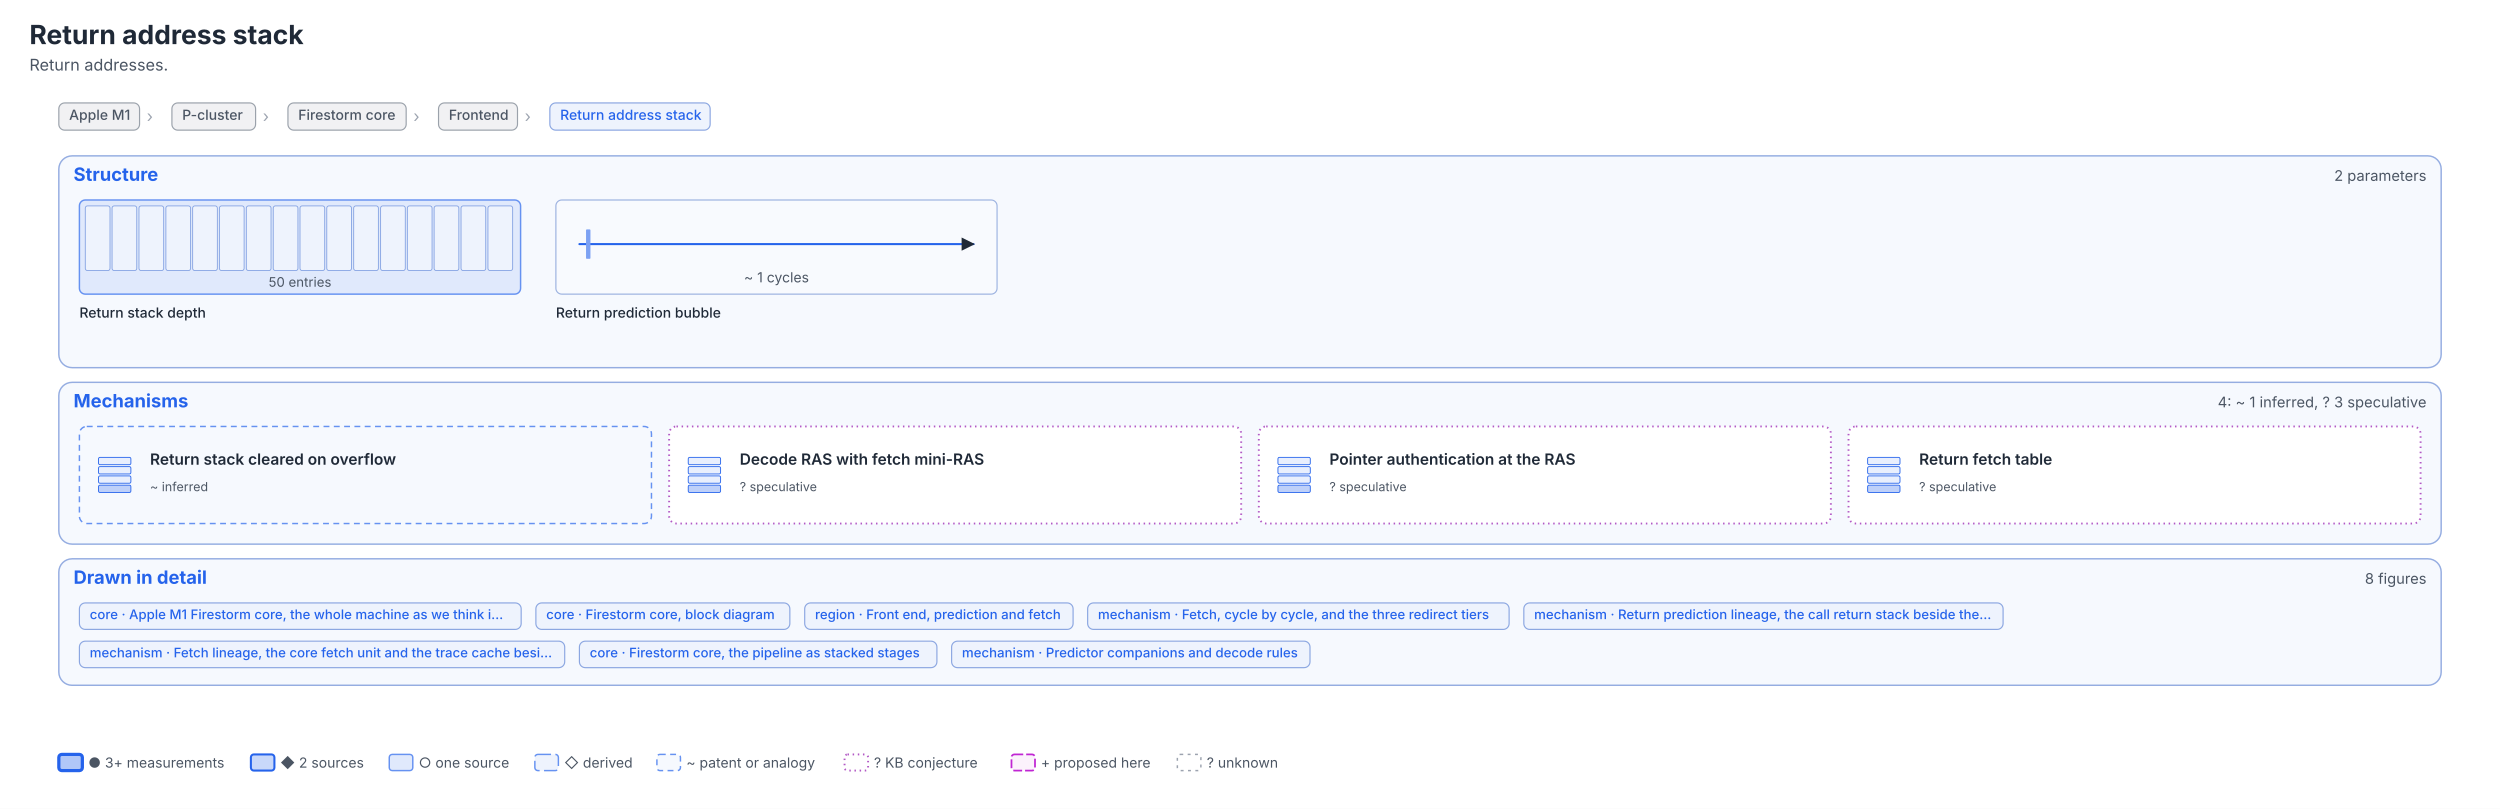
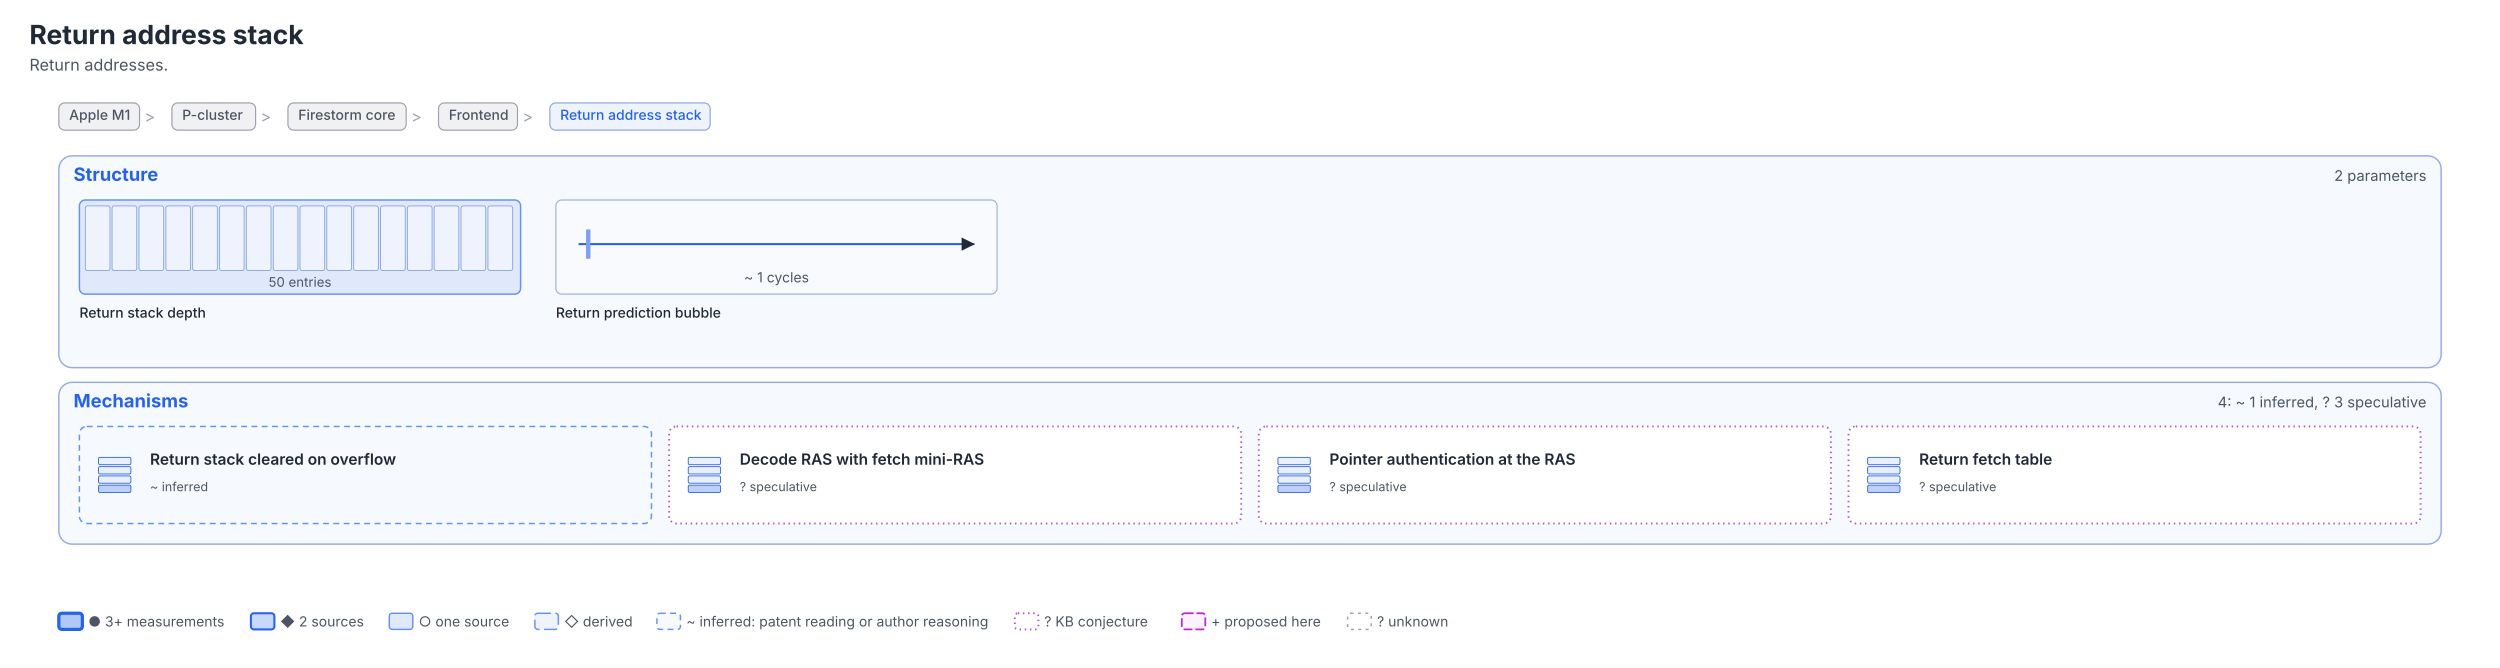
- <svg xmlns="http://www.w3.org/2000/svg" viewBox="0 0 1700 550" width="1700" height="550" role="img" aria-label="Return address stack" font-family="Inter, 'Helvetica Neue', Arial, sans-serif" data-kinds="structure">
+ <svg xmlns="http://www.w3.org/2000/svg" viewBox="0 0 1700 454" width="1700" height="454" role="img" aria-label="Return address stack" font-family="Inter, 'Helvetica Neue', Arial, sans-serif" data-kinds="structure">
  <defs>
    <marker id="arrow" viewBox="0 0 10 10" refX="9" refY="5" markerWidth="9" markerHeight="9" markerUnits="userSpaceOnUse" orient="auto-start-reverse">
      <path d="M0,0 L10,5 L0,10 z" fill="#1f2937" />
    </marker>
    <marker id="arrowrev" viewBox="0 0 10 10" refX="1" refY="5" markerWidth="9" markerHeight="9" markerUnits="userSpaceOnUse" orient="auto-start-reverse">
      <path d="M10,0 L0,5 L10,10 z" fill="#1f2937" />
    </marker>
  </defs>
-   <rect x="0" y="0" width="1700" height="550" fill="#ffffff" />
+   <rect x="0" y="0" width="1700" height="454" fill="#ffffff" />
  <text x="20" y="30" font-family="Inter, 'Helvetica Neue', Arial, sans-serif" font-size="18" font-weight="700" fill="#1f2937">Return address stack</text>
  <text x="20" y="48" font-family="Inter, 'Helvetica Neue', Arial, sans-serif" font-size="11" fill="#4b5563">Return addresses.</text>
  <rect x="40.0" y="106.0" width="1620.0" height="144.0" rx="9" fill="#f6f9fe" stroke="#95ade1" stroke-width="1" />
  <text x="50.0" y="123.0" font-family="Inter, 'Helvetica Neue', Arial, sans-serif" font-size="12.5" font-weight="700" fill="#2563eb" text-anchor="start">Structure</text>
  <text x="1650.0" y="123.0" font-family="Inter, 'Helvetica Neue', Arial, sans-serif" font-size="10" font-weight="400" fill="#4b5563" text-anchor="end">2 parameters</text>
  <rect x="40.0" y="260.0" width="1620.0" height="110.0" rx="9" fill="#f6f9fe" stroke="#95ade1" stroke-width="1" />
  <text x="50.0" y="277.0" font-family="Inter, 'Helvetica Neue', Arial, sans-serif" font-size="12.5" font-weight="700" fill="#2563eb" text-anchor="start">Mechanisms</text>
  <text x="1650.0" y="277.0" font-family="Inter, 'Helvetica Neue', Arial, sans-serif" font-size="10" font-weight="400" fill="#4b5563" text-anchor="end">4: ~ 1 inferred, ? 3 speculative</text>
-   <rect x="40.0" y="380.0" width="1620.0" height="86.0" rx="9" fill="#f6f9fe" stroke="#95ade1" stroke-width="1" />
-   <text x="50.0" y="397.0" font-family="Inter, 'Helvetica Neue', Arial, sans-serif" font-size="12.5" font-weight="700" fill="#2563eb" text-anchor="start">Drawn in detail</text>
-   <text x="1650.0" y="397.0" font-family="Inter, 'Helvetica Neue', Arial, sans-serif" font-size="10" font-weight="400" fill="#4b5563" text-anchor="end">8 figures</text>
  <rect x="40.0" y="70.0" width="54.9" height="18.5" rx="4" fill="#f1f1f3" stroke="#9ba2ab" stroke-width="0.8" />
  <rect x="116.9" y="70.0" width="56.9" height="18.5" rx="4" fill="#f1f1f3" stroke="#9ba2ab" stroke-width="0.8" />
  <rect x="195.8" y="70.0" width="80.4" height="18.5" rx="4" fill="#f1f1f3" stroke="#9ba2ab" stroke-width="0.8" />
  <rect x="298.2" y="70.0" width="53.7" height="18.5" rx="4" fill="#f1f1f3" stroke="#9ba2ab" stroke-width="0.8" />
  <rect x="373.9" y="70.0" width="109.0" height="18.5" rx="4" fill="#eef3fd" stroke="#8ca7e1" stroke-width="0.8" />
  <rect x="54.0" y="136.0" width="300.0" height="64.0" rx="4" fill="#e0e9fc" stroke="#6692f1" stroke-width="1" />
  <rect x="58.0" y="140.0" width="16.8" height="44.0" rx="1.5" fill="#eef3fd" stroke="#84a2e2" stroke-width="0.6" />
  <rect x="76.2" y="140.0" width="16.8" height="44.0" rx="1.5" fill="#eef3fd" stroke="#84a2e2" stroke-width="0.6" />
  <rect x="94.5" y="140.0" width="16.8" height="44.0" rx="1.5" fill="#eef3fd" stroke="#84a2e2" stroke-width="0.6" />
  <rect x="112.8" y="140.0" width="16.8" height="44.0" rx="1.5" fill="#eef3fd" stroke="#84a2e2" stroke-width="0.6" />
  <rect x="131.0" y="140.0" width="16.8" height="44.0" rx="1.5" fill="#eef3fd" stroke="#84a2e2" stroke-width="0.6" />
  <rect x="149.2" y="140.0" width="16.8" height="44.0" rx="1.5" fill="#eef3fd" stroke="#84a2e2" stroke-width="0.6" />
  <rect x="167.5" y="140.0" width="16.8" height="44.0" rx="1.5" fill="#eef3fd" stroke="#84a2e2" stroke-width="0.6" />
  <rect x="185.8" y="140.0" width="16.8" height="44.0" rx="1.5" fill="#eef3fd" stroke="#84a2e2" stroke-width="0.6" />
  <rect x="204.0" y="140.0" width="16.8" height="44.0" rx="1.5" fill="#eef3fd" stroke="#84a2e2" stroke-width="0.6" />
  <rect x="222.2" y="140.0" width="16.8" height="44.0" rx="1.5" fill="#eef3fd" stroke="#84a2e2" stroke-width="0.6" />
  <rect x="240.5" y="140.0" width="16.8" height="44.0" rx="1.5" fill="#eef3fd" stroke="#84a2e2" stroke-width="0.6" />
  <rect x="258.8" y="140.0" width="16.8" height="44.0" rx="1.5" fill="#eef3fd" stroke="#84a2e2" stroke-width="0.6" />
  <rect x="277.0" y="140.0" width="16.8" height="44.0" rx="1.5" fill="#eef3fd" stroke="#84a2e2" stroke-width="0.6" />
  <rect x="295.2" y="140.0" width="16.8" height="44.0" rx="1.5" fill="#eef3fd" stroke="#84a2e2" stroke-width="0.6" />
  <rect x="313.5" y="140.0" width="16.8" height="44.0" rx="1.5" fill="#eef3fd" stroke="#84a2e2" stroke-width="0.6" />
  <rect x="331.8" y="140.0" width="16.8" height="44.0" rx="1.5" fill="#eef3fd" stroke="#84a2e2" stroke-width="0.6" />
  <rect x="378.0" y="136.0" width="300.0" height="64.0" rx="4" fill="#f8fafe" stroke="#9db3e0" stroke-width="0.8" />
  <polyline points="394.0,166.0 662.0,166.0" fill="none" stroke="#2563eb" stroke-width="1.4" marker-end="url(#arrow)" stroke-linejoin="round" stroke-linecap="round" />
  <rect x="398.5" y="156.0" width="3.0" height="20.0" rx="0.5" fill="#7ca1f3" stroke="none" stroke-width="1" />
  <rect x="54.0" y="290.0" width="389.0" height="66.0" rx="5" fill="#f6f9fe" stroke="#6692f1" stroke-width="1" stroke-dasharray="4 3" />
  <rect x="67.0" y="311.0" width="22.0" height="5.0" rx="1" fill="#e9effd" stroke="#2563eb" stroke-width="0.6" />
  <rect x="67.0" y="317.3" width="22.0" height="5.0" rx="1" fill="#e9effd" stroke="#2563eb" stroke-width="0.6" />
  <rect x="67.0" y="323.6" width="22.0" height="5.0" rx="1" fill="#e9effd" stroke="#2563eb" stroke-width="0.6" />
  <rect x="67.0" y="329.9" width="22.0" height="5.0" rx="1" fill="#bed0f9" stroke="#2563eb" stroke-width="0.6" />
  <rect x="455.0" y="290.0" width="389.0" height="66.0" rx="5" fill="#ffffff" stroke="#b258c5" stroke-width="1.3" stroke-dasharray="1 2.5" />
  <rect x="468.0" y="311.0" width="22.0" height="5.0" rx="1" fill="#e9effd" stroke="#2563eb" stroke-width="0.6" />
  <rect x="468.0" y="317.3" width="22.0" height="5.0" rx="1" fill="#e9effd" stroke="#2563eb" stroke-width="0.6" />
  <rect x="468.0" y="323.6" width="22.0" height="5.0" rx="1" fill="#e9effd" stroke="#2563eb" stroke-width="0.6" />
  <rect x="468.0" y="329.9" width="22.0" height="5.0" rx="1" fill="#bed0f9" stroke="#2563eb" stroke-width="0.6" />
  <rect x="856.0" y="290.0" width="389.0" height="66.0" rx="5" fill="#ffffff" stroke="#b258c5" stroke-width="1.3" stroke-dasharray="1 2.5" />
  <rect x="869.0" y="311.0" width="22.0" height="5.0" rx="1" fill="#e9effd" stroke="#2563eb" stroke-width="0.6" />
  <rect x="869.0" y="317.3" width="22.0" height="5.0" rx="1" fill="#e9effd" stroke="#2563eb" stroke-width="0.6" />
  <rect x="869.0" y="323.6" width="22.0" height="5.0" rx="1" fill="#e9effd" stroke="#2563eb" stroke-width="0.6" />
  <rect x="869.0" y="329.9" width="22.0" height="5.0" rx="1" fill="#bed0f9" stroke="#2563eb" stroke-width="0.6" />
  <rect x="1257.0" y="290.0" width="389.0" height="66.0" rx="5" fill="#ffffff" stroke="#b258c5" stroke-width="1.3" stroke-dasharray="1 2.5" />
  <rect x="1270.0" y="311.0" width="22.0" height="5.0" rx="1" fill="#e9effd" stroke="#2563eb" stroke-width="0.6" />
  <rect x="1270.0" y="317.3" width="22.0" height="5.0" rx="1" fill="#e9effd" stroke="#2563eb" stroke-width="0.6" />
  <rect x="1270.0" y="323.6" width="22.0" height="5.0" rx="1" fill="#e9effd" stroke="#2563eb" stroke-width="0.6" />
  <rect x="1270.0" y="329.9" width="22.0" height="5.0" rx="1" fill="#bed0f9" stroke="#2563eb" stroke-width="0.6" />
-   <rect x="54.0" y="410.0" width="300.4" height="18.0" rx="4" fill="#eef3fd" stroke="#8ca7e1" stroke-width="0.8" />
-   <rect x="364.4" y="410.0" width="172.7" height="18.0" rx="4" fill="#eef3fd" stroke="#8ca7e1" stroke-width="0.8" />
-   <rect x="547.2" y="410.0" width="182.5" height="18.0" rx="4" fill="#eef3fd" stroke="#8ca7e1" stroke-width="0.8" />
-   <rect x="739.6" y="410.0" width="286.6" height="18.0" rx="4" fill="#eef3fd" stroke="#8ca7e1" stroke-width="0.8" />
-   <rect x="1036.2" y="410.0" width="325.9" height="18.0" rx="4" fill="#eef3fd" stroke="#8ca7e1" stroke-width="0.8" />
-   <rect x="54.0" y="436.0" width="330.0" height="18.0" rx="4" fill="#eef3fd" stroke="#8ca7e1" stroke-width="0.8" />
-   <rect x="394.0" y="436.0" width="243.1" height="18.0" rx="4" fill="#eef3fd" stroke="#8ca7e1" stroke-width="0.8" />
-   <rect x="647.1" y="436.0" width="243.7" height="18.0" rx="4" fill="#eef3fd" stroke="#8ca7e1" stroke-width="0.8" />
  <text x="47.0" y="81.5" font-family="Inter, 'Helvetica Neue', Arial, sans-serif" font-size="9.5" font-weight="500" fill="#4b5563" text-anchor="start">Apple M1</text>
-   <text x="101.9" y="83.0" font-family="Inter, 'Helvetica Neue', Arial, sans-serif" font-size="11" font-weight="400" fill="#9ca3af" text-anchor="middle">›</text>
+   <text x="101.9" y="83.0" font-family="Inter, 'Helvetica Neue', Arial, sans-serif" font-size="11" font-weight="400" fill="#9ca3af" text-anchor="middle">&gt;</text>
  <text x="123.9" y="81.5" font-family="Inter, 'Helvetica Neue', Arial, sans-serif" font-size="9.5" font-weight="500" fill="#4b5563" text-anchor="start">P-cluster</text>
-   <text x="180.8" y="83.0" font-family="Inter, 'Helvetica Neue', Arial, sans-serif" font-size="11" font-weight="400" fill="#9ca3af" text-anchor="middle">›</text>
+   <text x="180.8" y="83.0" font-family="Inter, 'Helvetica Neue', Arial, sans-serif" font-size="11" font-weight="400" fill="#9ca3af" text-anchor="middle">&gt;</text>
  <text x="202.8" y="81.5" font-family="Inter, 'Helvetica Neue', Arial, sans-serif" font-size="9.5" font-weight="500" fill="#4b5563" text-anchor="start">Firestorm core</text>
-   <text x="283.2" y="83.0" font-family="Inter, 'Helvetica Neue', Arial, sans-serif" font-size="11" font-weight="400" fill="#9ca3af" text-anchor="middle">›</text>
+   <text x="283.2" y="83.0" font-family="Inter, 'Helvetica Neue', Arial, sans-serif" font-size="11" font-weight="400" fill="#9ca3af" text-anchor="middle">&gt;</text>
  <text x="305.2" y="81.5" font-family="Inter, 'Helvetica Neue', Arial, sans-serif" font-size="9.5" font-weight="500" fill="#4b5563" text-anchor="start">Frontend</text>
-   <text x="358.9" y="83.0" font-family="Inter, 'Helvetica Neue', Arial, sans-serif" font-size="11" font-weight="400" fill="#9ca3af" text-anchor="middle">›</text>
+   <text x="358.9" y="83.0" font-family="Inter, 'Helvetica Neue', Arial, sans-serif" font-size="11" font-weight="400" fill="#9ca3af" text-anchor="middle">&gt;</text>
  <text x="380.9" y="81.5" font-family="Inter, 'Helvetica Neue', Arial, sans-serif" font-size="9.5" font-weight="500" fill="#2563eb" text-anchor="start">Return address stack</text>
  <text x="204.0" y="195.0" font-family="Inter, 'Helvetica Neue', Arial, sans-serif" font-size="9" font-weight="400" fill="#4b5563" text-anchor="middle">50 entries</text>
  <text x="54.0" y="216.0" font-family="Inter, 'Helvetica Neue', Arial, sans-serif" font-size="9.5" font-weight="500" fill="#1f2937" text-anchor="start">Return stack depth</text>
  <text x="528.0" y="192.0" font-family="Inter, 'Helvetica Neue', Arial, sans-serif" font-size="9.5" font-weight="400" fill="#4b5563" text-anchor="middle">~ 1 cycles</text>
  <text x="378.0" y="216.0" font-family="Inter, 'Helvetica Neue', Arial, sans-serif" font-size="9.5" font-weight="500" fill="#1f2937" text-anchor="start">Return prediction bubble</text>
  <text x="102.0" y="316.0" font-family="Inter, 'Helvetica Neue', Arial, sans-serif" font-size="10.5" font-weight="600" fill="#1f2937" text-anchor="start">Return stack cleared on overflow</text>
  <text x="102.0" y="334.0" font-family="Inter, 'Helvetica Neue', Arial, sans-serif" font-size="8.5" font-weight="400" fill="#4b5563" text-anchor="start">~ inferred</text>
  <text x="503.0" y="316.0" font-family="Inter, 'Helvetica Neue', Arial, sans-serif" font-size="10.5" font-weight="600" fill="#1f2937" text-anchor="start">Decode RAS with fetch mini-RAS</text>
  <text x="503.0" y="334.0" font-family="Inter, 'Helvetica Neue', Arial, sans-serif" font-size="8.5" font-weight="400" fill="#4b5563" text-anchor="start">? speculative</text>
  <text x="904.0" y="316.0" font-family="Inter, 'Helvetica Neue', Arial, sans-serif" font-size="10.5" font-weight="600" fill="#1f2937" text-anchor="start">Pointer authentication at the RAS</text>
  <text x="904.0" y="334.0" font-family="Inter, 'Helvetica Neue', Arial, sans-serif" font-size="8.5" font-weight="400" fill="#4b5563" text-anchor="start">? speculative</text>
  <text x="1305.0" y="316.0" font-family="Inter, 'Helvetica Neue', Arial, sans-serif" font-size="10.5" font-weight="600" fill="#1f2937" text-anchor="start">Return fetch table</text>
  <text x="1305.0" y="334.0" font-family="Inter, 'Helvetica Neue', Arial, sans-serif" font-size="8.5" font-weight="400" fill="#4b5563" text-anchor="start">? speculative</text>
-   <text x="61.0" y="421.0" font-family="Inter, 'Helvetica Neue', Arial, sans-serif" font-size="9" font-weight="500" fill="#2563eb" text-anchor="start">core · Apple M1 Firestorm core, the whole machine as we think i…</text>
-   <text x="371.4" y="421.0" font-family="Inter, 'Helvetica Neue', Arial, sans-serif" font-size="9" font-weight="500" fill="#2563eb" text-anchor="start">core · Firestorm core, block diagram</text>
-   <text x="554.2" y="421.0" font-family="Inter, 'Helvetica Neue', Arial, sans-serif" font-size="9" font-weight="500" fill="#2563eb" text-anchor="start">region · Front end, prediction and fetch</text>
-   <text x="746.6" y="421.0" font-family="Inter, 'Helvetica Neue', Arial, sans-serif" font-size="9" font-weight="500" fill="#2563eb" text-anchor="start">mechanism · Fetch, cycle by cycle, and the three redirect tiers</text>
-   <text x="1043.2" y="421.0" font-family="Inter, 'Helvetica Neue', Arial, sans-serif" font-size="9" font-weight="500" fill="#2563eb" text-anchor="start">mechanism · Return prediction lineage, the call return stack beside the…</text>
-   <text x="61.0" y="447.0" font-family="Inter, 'Helvetica Neue', Arial, sans-serif" font-size="9" font-weight="500" fill="#2563eb" text-anchor="start">mechanism · Fetch lineage, the core fetch unit and the trace cache besi…</text>
-   <text x="401.0" y="447.0" font-family="Inter, 'Helvetica Neue', Arial, sans-serif" font-size="9" font-weight="500" fill="#2563eb" text-anchor="start">core · Firestorm core, the pipeline as stacked stages</text>
-   <text x="654.1" y="447.0" font-family="Inter, 'Helvetica Neue', Arial, sans-serif" font-size="9" font-weight="500" fill="#2563eb" text-anchor="start">mechanism · Predictor companions and decode rules</text>
-   <rect x="40.0" y="513.0" width="16.0" height="11.0" rx="2" fill="#b1c7f8" stroke="#2563eb" stroke-width="2.2" />
-   <text x="60.0" y="522.0" font-family="Inter, 'Helvetica Neue', Arial, sans-serif" font-size="9.5" font-weight="400" fill="#4b5563" text-anchor="start">● 3+ measurements</text>
-   <rect x="170.6" y="513.0" width="16.0" height="11.0" rx="2" fill="#c8d8fa" stroke="#2563eb" stroke-width="1.4" />
-   <text x="190.6" y="522.0" font-family="Inter, 'Helvetica Neue', Arial, sans-serif" font-size="9.5" font-weight="400" fill="#4b5563" text-anchor="start">◆ 2 sources</text>
-   <rect x="264.7" y="513.0" width="16.0" height="11.0" rx="2" fill="#e0e9fc" stroke="#6692f1" stroke-width="1" />
-   <text x="284.7" y="522.0" font-family="Inter, 'Helvetica Neue', Arial, sans-serif" font-size="9.5" font-weight="400" fill="#4b5563" text-anchor="start">○ one source</text>
-   <rect x="363.7" y="513.0" width="16.0" height="11.0" rx="2" fill="#eef3fd" stroke="#6692f1" stroke-width="1" stroke-dasharray="9 3" />
-   <text x="383.7" y="522.0" font-family="Inter, 'Helvetica Neue', Arial, sans-serif" font-size="9.5" font-weight="400" fill="#4b5563" text-anchor="start">◇ derived</text>
-   <rect x="446.7" y="513.0" width="16.0" height="11.0" rx="2" fill="#f6f9fe" stroke="#6692f1" stroke-width="1" stroke-dasharray="4 3" />
-   <text x="466.7" y="522.0" font-family="Inter, 'Helvetica Neue', Arial, sans-serif" font-size="9.5" font-weight="400" fill="#4b5563" text-anchor="start">~ patent or analogy</text>
-   <rect x="574.3" y="513.0" width="16.0" height="11.0" rx="2" fill="none" stroke="#b258c5" stroke-width="1.3" stroke-dasharray="1 2.5" />
-   <text x="594.3" y="522.0" font-family="Inter, 'Helvetica Neue', Arial, sans-serif" font-size="9.5" font-weight="400" fill="#4b5563" text-anchor="start">? KB conjecture</text>
-   <rect x="687.8" y="513.0" width="16.0" height="11.0" rx="2" fill="#fbf2fc" stroke="#c026d3" stroke-width="1.2" stroke-dasharray="6 2" />
-   <text x="707.8" y="522.0" font-family="Inter, 'Helvetica Neue', Arial, sans-serif" font-size="9.5" font-weight="400" fill="#4b5563" text-anchor="start">+ proposed here</text>
-   <rect x="800.6" y="513.0" width="16.0" height="11.0" rx="2" fill="none" stroke="#9ca3af" stroke-width="1" stroke-dasharray="2 3" />
-   <text x="820.6" y="522.0" font-family="Inter, 'Helvetica Neue', Arial, sans-serif" font-size="9.5" font-weight="400" fill="#4b5563" text-anchor="start">? unknown</text>
+   <rect x="40.0" y="417.0" width="16.0" height="11.0" rx="2" fill="#b1c7f8" stroke="#2563eb" stroke-width="2.2" />
+   <text x="60.0" y="426.0" font-family="Inter, 'Helvetica Neue', Arial, sans-serif" font-size="9.5" font-weight="400" fill="#4b5563" text-anchor="start">● 3+ measurements</text>
+   <rect x="170.6" y="417.0" width="16.0" height="11.0" rx="2" fill="#c8d8fa" stroke="#2563eb" stroke-width="1.4" />
+   <text x="190.6" y="426.0" font-family="Inter, 'Helvetica Neue', Arial, sans-serif" font-size="9.5" font-weight="400" fill="#4b5563" text-anchor="start">◆ 2 sources</text>
+   <rect x="264.7" y="417.0" width="16.0" height="11.0" rx="2" fill="#e0e9fc" stroke="#6692f1" stroke-width="1" />
+   <text x="284.7" y="426.0" font-family="Inter, 'Helvetica Neue', Arial, sans-serif" font-size="9.5" font-weight="400" fill="#4b5563" text-anchor="start">○ one source</text>
+   <rect x="363.7" y="417.0" width="16.0" height="11.0" rx="2" fill="#eef3fd" stroke="#6692f1" stroke-width="1" stroke-dasharray="9 3" />
+   <text x="383.7" y="426.0" font-family="Inter, 'Helvetica Neue', Arial, sans-serif" font-size="9.5" font-weight="400" fill="#4b5563" text-anchor="start">◇ derived</text>
+   <rect x="446.7" y="417.0" width="16.0" height="11.0" rx="2" fill="#f6f9fe" stroke="#6692f1" stroke-width="1" stroke-dasharray="4 3" />
+   <text x="466.7" y="426.0" font-family="Inter, 'Helvetica Neue', Arial, sans-serif" font-size="9.5" font-weight="400" fill="#4b5563" text-anchor="start">~ inferred: patent reading or author reasoning</text>
+   <rect x="690.1" y="417.0" width="16.0" height="11.0" rx="2" fill="none" stroke="#b258c5" stroke-width="1.3" stroke-dasharray="1 2.5" />
+   <text x="710.1" y="426.0" font-family="Inter, 'Helvetica Neue', Arial, sans-serif" font-size="9.5" font-weight="400" fill="#4b5563" text-anchor="start">? KB conjecture</text>
+   <rect x="803.6" y="417.0" width="16.0" height="11.0" rx="2" fill="#fbf2fc" stroke="#c026d3" stroke-width="1.2" stroke-dasharray="6 2" />
+   <text x="823.6" y="426.0" font-family="Inter, 'Helvetica Neue', Arial, sans-serif" font-size="9.5" font-weight="400" fill="#4b5563" text-anchor="start">+ proposed here</text>
+   <rect x="916.4" y="417.0" width="16.0" height="11.0" rx="2" fill="none" stroke="#9ca3af" stroke-width="1" stroke-dasharray="2 3" />
+   <text x="936.4" y="426.0" font-family="Inter, 'Helvetica Neue', Arial, sans-serif" font-size="9.5" font-weight="400" fill="#4b5563" text-anchor="start">? unknown</text>
  <g class="hot-layer">
    <rect class="hot" data-bid="crumb-chip" data-fig="chip" x="40.0" y="70.0" width="54.9" height="18.5" fill="transparent" stroke="none" pointer-events="all" />
    <rect class="hot" data-bid="crumb-pcluster" data-fig="block-pcluster" x="116.9" y="70.0" width="56.9" height="18.5" fill="transparent" stroke="none" pointer-events="all" />
    <rect class="hot" data-bid="crumb-core" data-fig="poster" x="195.8" y="70.0" width="80.4" height="18.5" fill="transparent" stroke="none" pointer-events="all" />
    <rect class="hot" data-bid="crumb-frontend" data-fig="block-frontend" x="298.2" y="70.0" width="53.7" height="18.5" fill="transparent" stroke="none" pointer-events="all" />
    <rect class="hot" data-bid="crumb-ras" data-fig="block-ras" x="373.9" y="70.0" width="109.0" height="18.5" fill="transparent" stroke="none" pointer-events="all" />
    <rect class="hot" data-bid="ras.depth" data-param="ras.depth" x="54.0" y="136.0" width="300.0" height="64.0" fill="transparent" stroke="none" pointer-events="all" />
    <rect class="hot" data-bid="ras.return_bubble" data-param="ras.return_bubble" x="378.0" y="136.0" width="300.0" height="64.0" fill="transparent" stroke="none" pointer-events="all" />
    <rect class="hot" data-bid="ras_overflow_clear" data-mech="ras_overflow_clear" x="54.0" y="290.0" width="389.0" height="66.0" fill="transparent" stroke="none" pointer-events="all" />
    <rect class="hot" data-bid="two_level_ras" data-mech="two_level_ras" x="455.0" y="290.0" width="389.0" height="66.0" fill="transparent" stroke="none" pointer-events="all" />
    <rect class="hot" data-bid="ras_pac_check" data-mech="ras_pac_check" x="856.0" y="290.0" width="389.0" height="66.0" fill="transparent" stroke="none" pointer-events="all" />
    <rect class="hot" data-bid="return_fetch_table" data-mech="return_fetch_table" x="1257.0" y="290.0" width="389.0" height="66.0" fill="transparent" stroke="none" pointer-events="all" />
-     <rect class="hot" data-bid="fig-poster" data-fig="poster" x="54.0" y="410.0" width="300.4" height="18.0" fill="transparent" stroke="none" pointer-events="all" />
-     <rect class="hot" data-bid="fig-01-core-overview" data-fig="01-core-overview" x="364.4" y="410.0" width="172.7" height="18.0" fill="transparent" stroke="none" pointer-events="all" />
-     <rect class="hot" data-bid="fig-02-frontend" data-fig="02-frontend" x="547.2" y="410.0" width="182.5" height="18.0" fill="transparent" stroke="none" pointer-events="all" />
-     <rect class="hot" data-bid="fig-m1-fetch" data-fig="m1-fetch" x="739.6" y="410.0" width="286.6" height="18.0" fill="transparent" stroke="none" pointer-events="all" />
-     <rect class="hot" data-bid="fig-l4-ras" data-fig="l4-ras" x="1036.2" y="410.0" width="325.9" height="18.0" fill="transparent" stroke="none" pointer-events="all" />
-     <rect class="hot" data-bid="fig-l14-trace" data-fig="l14-trace" x="54.0" y="436.0" width="330.0" height="18.0" fill="transparent" stroke="none" pointer-events="all" />
-     <rect class="hot" data-bid="fig-p1-pipeline" data-fig="p1-pipeline" x="394.0" y="436.0" width="243.1" height="18.0" fill="transparent" stroke="none" pointer-events="all" />
-     <rect class="hot" data-bid="fig-x8-predictors-decode" data-fig="x8-predictors-decode" x="647.1" y="436.0" width="243.7" height="18.0" fill="transparent" stroke="none" pointer-events="all" />
    <rect class="hot hot-frame" data-bid="params-ras" x="40" y="106" width="1620" height="144" fill="transparent" stroke="none" pointer-events="none" />
    <rect class="hot hot-frame" data-bid="mechs-ras" x="40" y="260" width="1620" height="110" fill="transparent" stroke="none" pointer-events="none" />
-     <rect class="hot hot-frame" data-bid="deeper-ras" x="40" y="380" width="1620" height="86" fill="transparent" stroke="none" pointer-events="none" />
  </g>
</svg>
